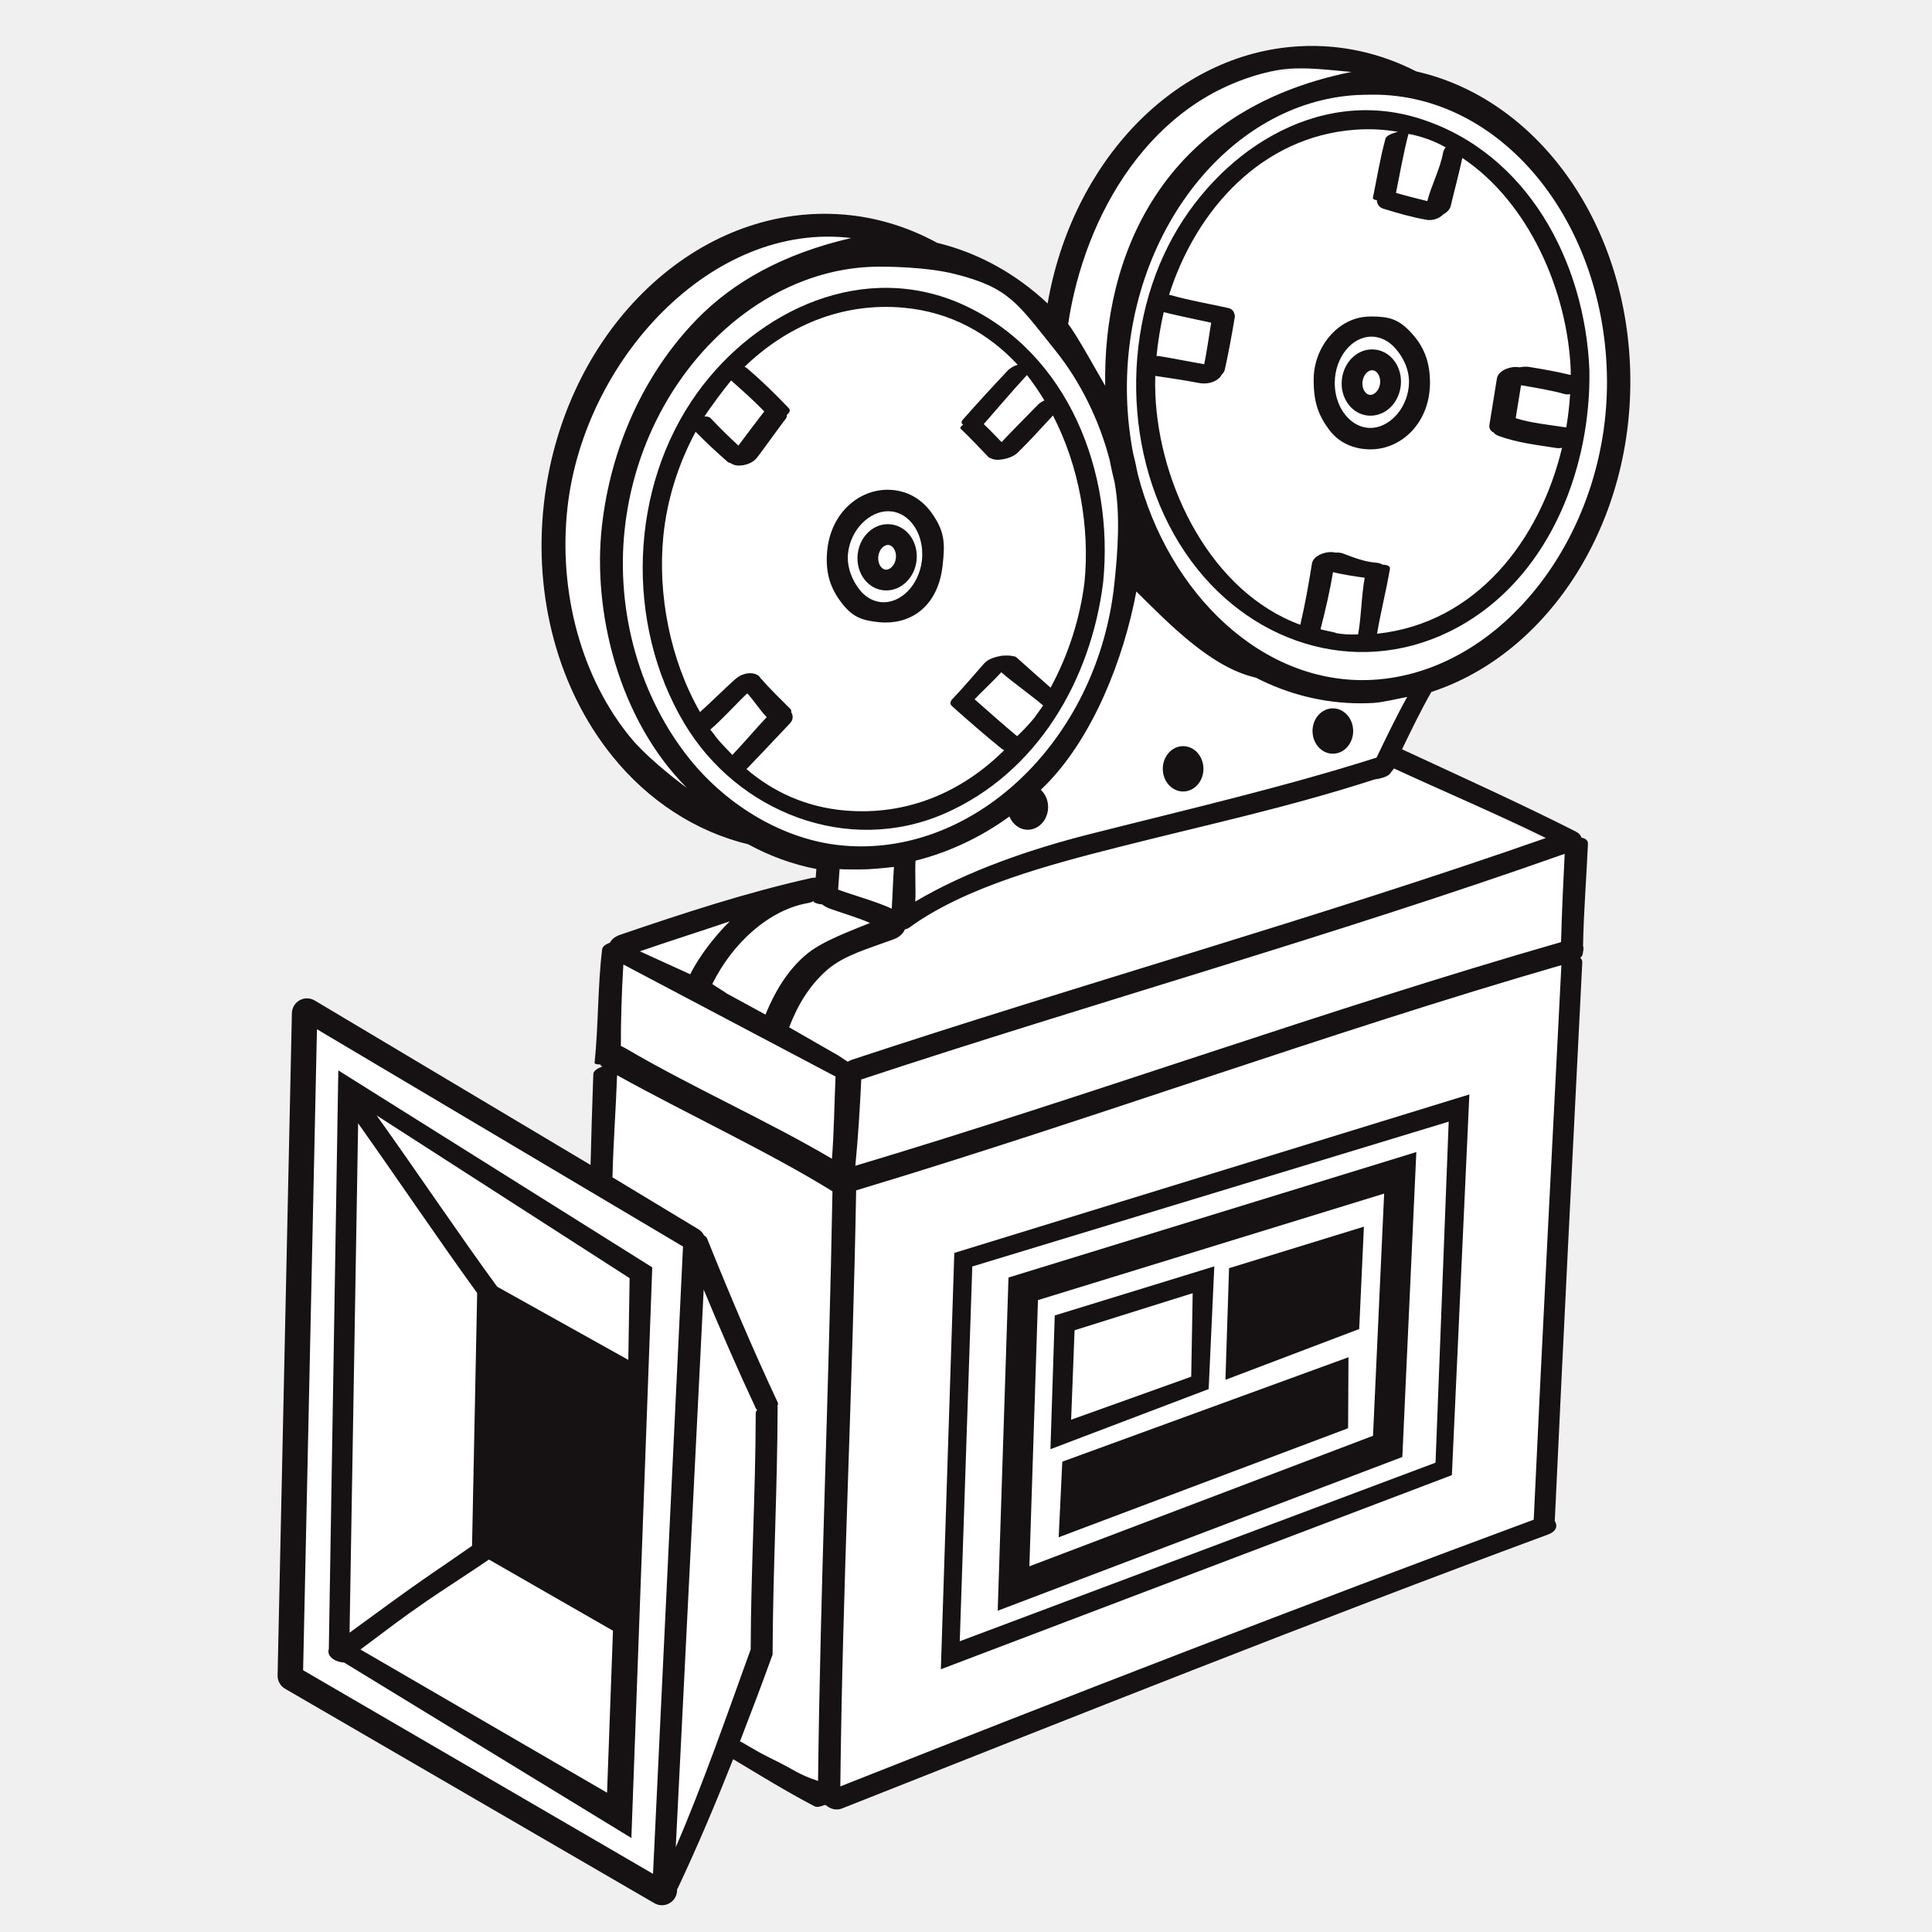
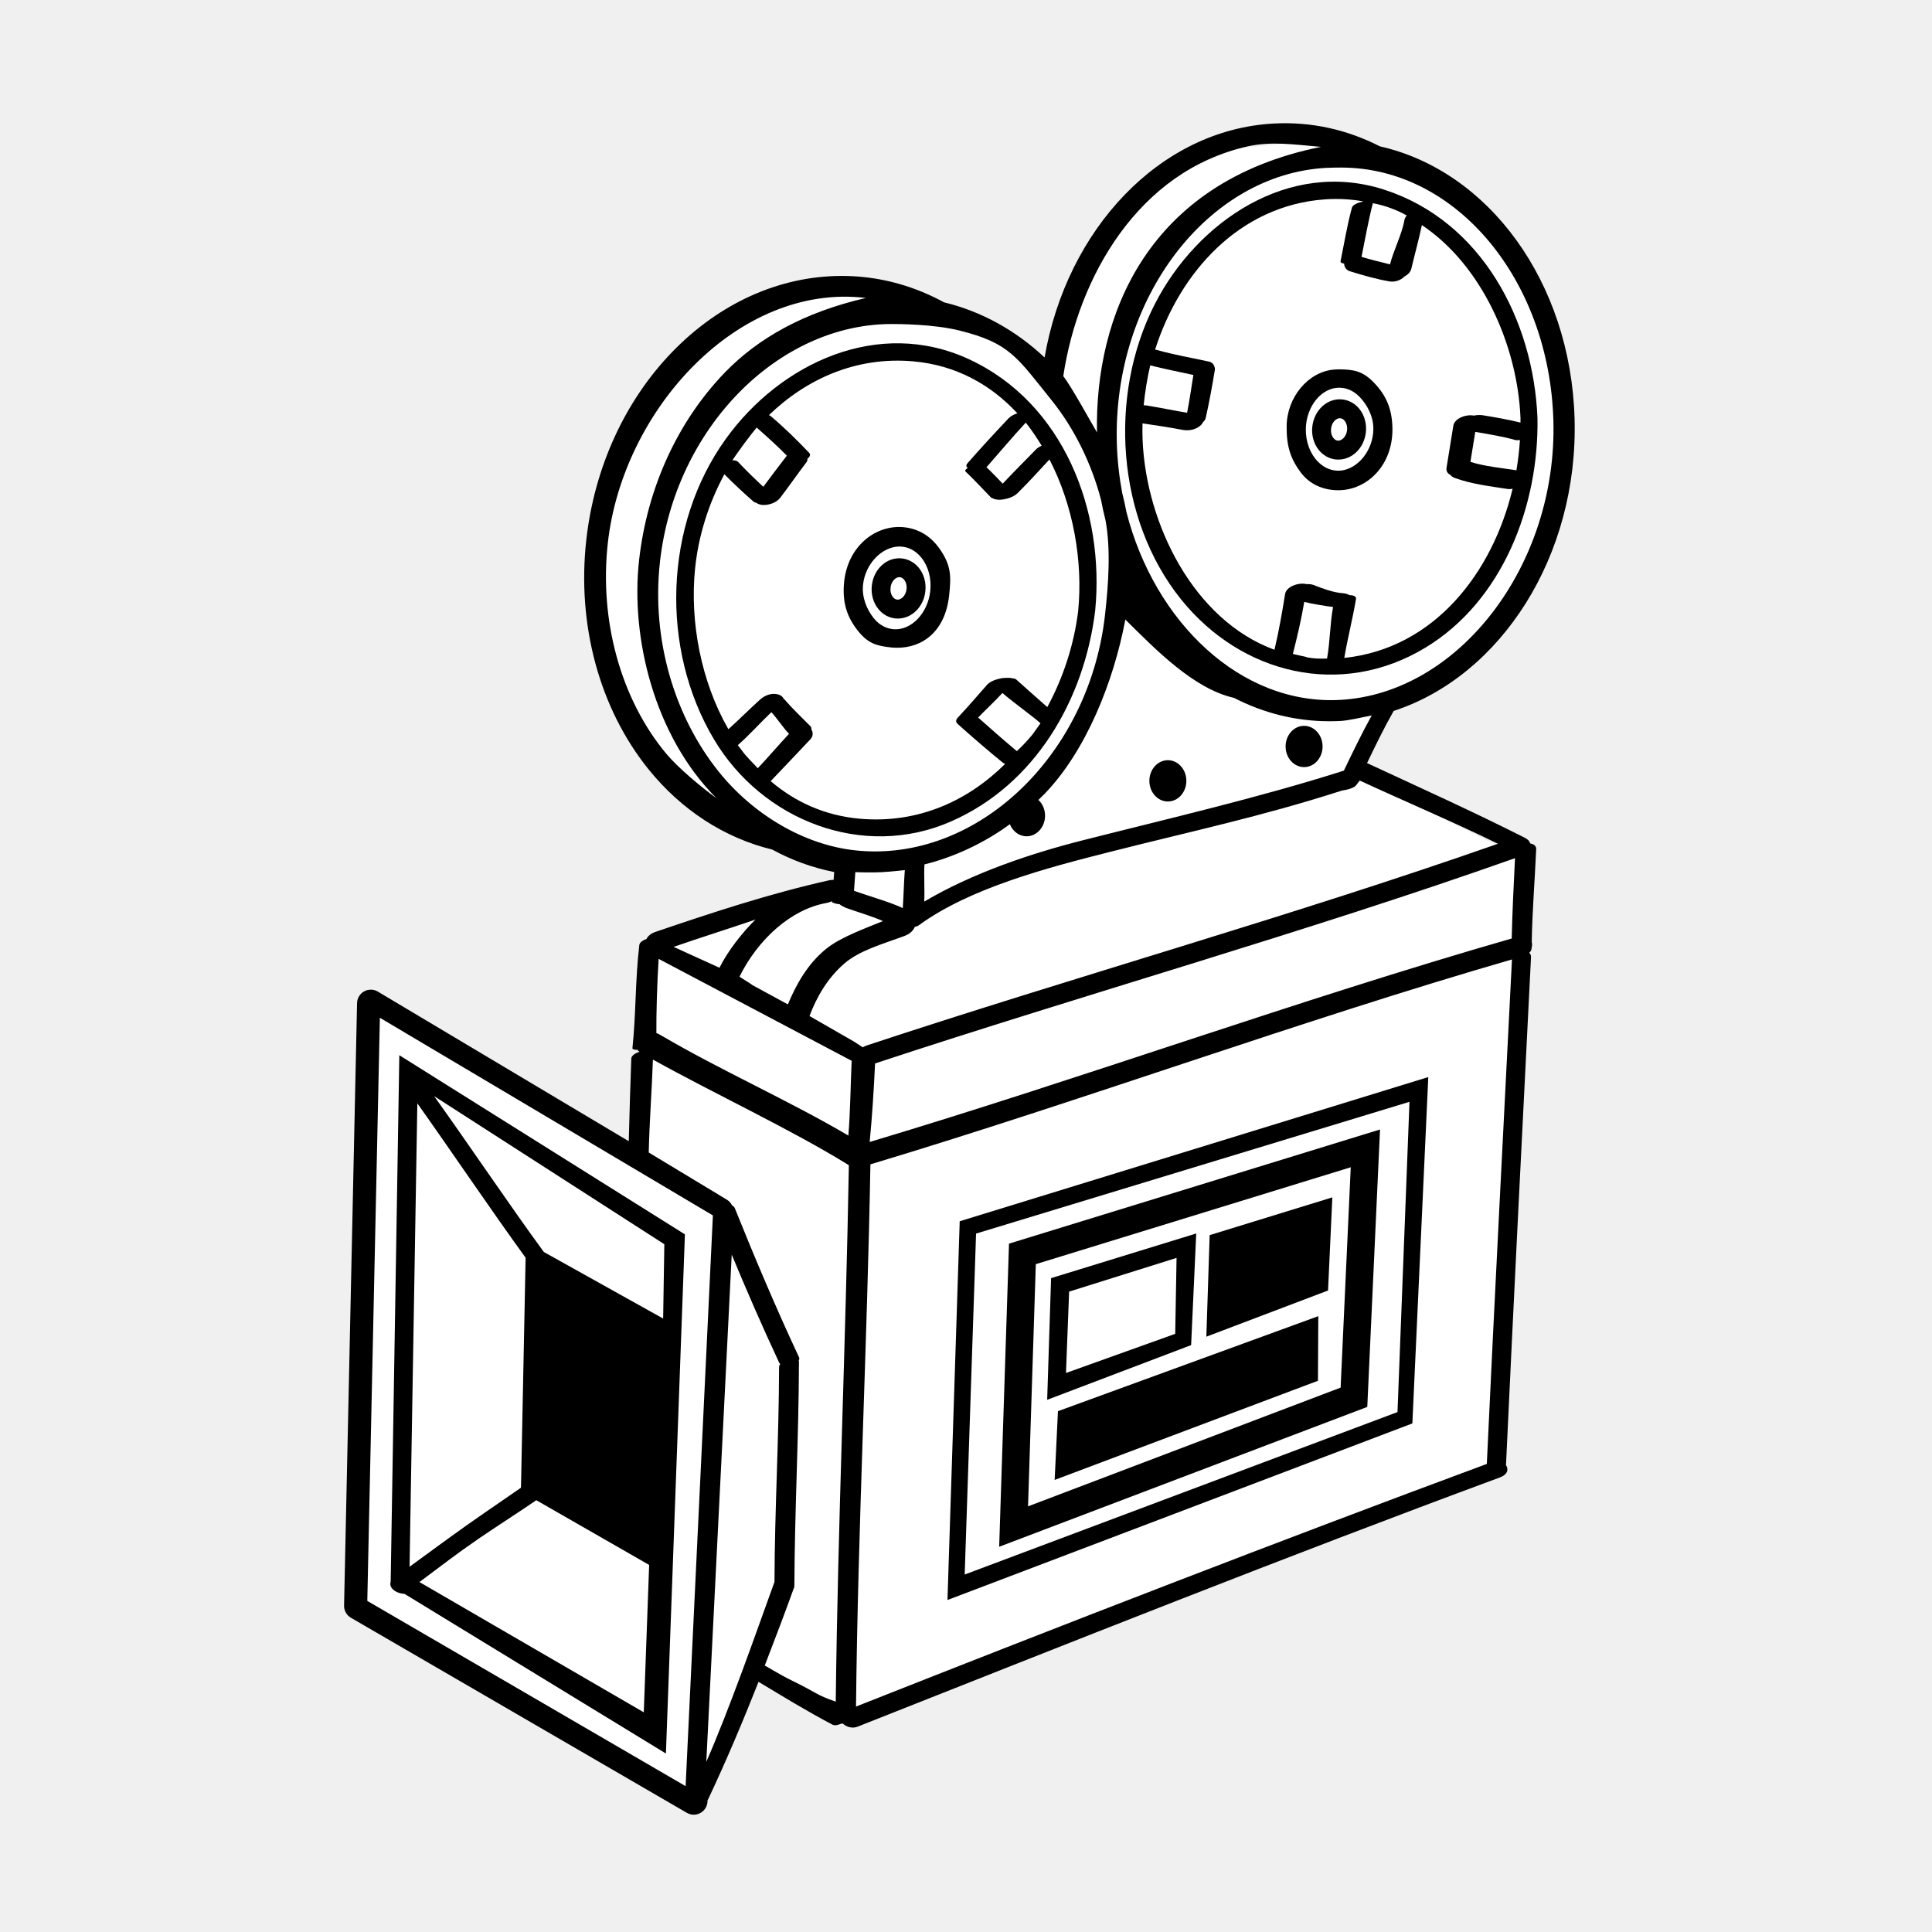
- <svg xmlns="http://www.w3.org/2000/svg" version="1.1" id="Ebene_1" x="0px" y="0px" width="100px" height="100px" viewBox="0 0 100 100" enable-background="new 0 0 100 100" xml:space="preserve">
+ <svg xmlns="http://www.w3.org/2000/svg" version="1.1" id="Ebene_1" x="0px" y="0px" width="140px" height="140px" viewBox="0 0 140 140" enable-background="new 0 0 140 140" xml:space="preserve">
  <g>
-     <polygon fill="#FFFFFF" points="81.393,44.181 79.58,78.978 43.516,92.932 37.716,90.396 34.092,97.705 15.304,86.771    16.029,52.639 31.132,61.458 32.219,49.376 33.265,48.531 42.912,45.752 43.093,44.181 35.119,41.282 32.159,38.62 29.5,33.75    29.017,28.816 29.379,23.792 31.252,18.749 34.092,15.185 38.744,12.708 42.418,11.922 46.597,12.345 50.644,13.976 54.752,17.178    56.202,11.621 58.807,7.391 61.82,5.216 65.144,3.827 68.585,3.465 72.211,4.068 78.312,7.029 81.091,10.473 82.782,14.157    83.446,17.842 83.446,23.279 81.997,27.131 79.641,31.193 76.802,33.488 73.6,35.301 71.788,39.409  " />
+     <polygon fill="#FFFFFF" points="110.298,62.171 107.989,106.49 62.056,124.261 54.669,121.032 50.054,130.341 26.125,116.415    27.049,72.942 46.283,84.175 47.668,68.787 49.001,67.711 61.287,64.171 61.519,62.171 51.362,58.478 47.592,55.088 44.205,48.885    43.591,42.602 44.051,36.202 46.437,29.779 50.054,25.241 55.979,22.085 60.658,21.084 65.981,21.624 71.136,23.701 76.367,27.778    78.214,20.701 81.531,15.312 85.369,12.543 89.604,10.774 93.985,10.312 98.604,11.081 106.375,14.853 109.913,19.238    112.066,23.93 112.912,28.624 112.912,35.549 111.067,40.455 108.066,45.629 104.452,48.552 100.372,50.86 98.064,56.093  " />
    <g>
      <g>
-         <path fill="#161214" d="M61.988,29.469c3.438,4.274,9.111,5.646,13.902,2.747c4.416-2.673,6.462-8.096,6.377-13.062     C82.039,13.592,79.1,7.954,73.544,6.158c-5.417-1.752-10.645,1.809-13.051,6.515C57.84,17.861,58.3,24.881,61.988,29.469z      M62.331,18.851c-0.659-0.107-1.664-0.314-2.324-0.418c-0.048-0.008-0.097-0.008-0.146-0.006c0.064-0.682,0.214-1.597,0.373-2.27     c0.709,0.177,1.739,0.393,2.456,0.546C62.583,17.332,62.462,18.226,62.331,18.851z M68.351,32.562     c0.249-0.965,0.484-1.969,0.647-2.95c0.353,0.099,1.271,0.25,1.639,0.29c-0.178,0.984-0.167,1.95-0.341,2.934     c-0.461,0.017-0.779-0.001-1.144-0.068C69.169,32.734,68.342,32.597,68.351,32.562z M78.729,19.939     c0.69,0.122,1.581,0.262,2.257,0.459c0.078,0.022,0.177,0.021,0.283,0.005c-0.035,0.572-0.104,1.148-0.199,1.721     c-0.814-0.127-1.834-0.224-2.618-0.48C78.545,21.077,78.637,20.508,78.729,19.939z M74.831,7.629     c-0.069,0.08-0.12,0.171-0.138,0.274c-0.136,0.794-0.62,1.725-0.816,2.506c-0.382-0.091-1.246-0.312-1.621-0.427     c0.185-0.923,0.405-2.141,0.647-3.052C73.553,7.05,74.233,7.289,74.831,7.629z M70.154,6.713     c0.771-0.056,1.507-0.012,2.208,0.113c-0.314,0.069-0.607,0.194-0.651,0.353c-0.273,1-0.438,2.026-0.646,3.041     c-0.017,0.082,0.067,0.126,0.202,0.143c0.002,0.191,0.112,0.37,0.331,0.438c0.741,0.228,1.488,0.447,2.254,0.578     c0.286,0.05,0.634-0.059,0.844-0.278c0.194-0.104,0.348-0.254,0.395-0.448c0.194-0.826,0.424-1.646,0.598-2.479     c3.442,2.299,5.443,6.881,5.612,10.98c0.001,0.085-0.001,0.171-0.001,0.256c-0.706-0.173-1.421-0.299-2.141-0.416     c-0.164-0.026-0.341-0.017-0.512,0.02c-0.432-0.088-1.099,0.148-1.168,0.58c-0.129,0.793-0.258,1.586-0.385,2.381     c-0.034,0.208,0.062,0.34,0.216,0.412c0.051,0.069,0.135,0.13,0.268,0.179c0.961,0.353,1.98,0.466,2.984,0.624     c0.098,0.014,0.194,0.008,0.289-0.012c-1.141,4.766-4.431,9.082-9.581,9.624c0.003-0.008,0.008-0.016,0.01-0.024     c0.188-1.117,0.473-2.213,0.661-3.328c0.026-0.153-0.142-0.218-0.374-0.222c-0.1-0.07-0.265-0.1-0.374-0.108     c-0.568-0.043-1.128-0.261-1.654-0.463c-0.128-0.049-0.269-0.063-0.414-0.054c-0.427-0.111-1.146,0.127-1.217,0.56     c-0.172,1.064-0.357,2.126-0.605,3.175c-4.594-1.684-7.304-7.147-7.503-11.944c-0.013-0.311-0.013-0.624-0.004-0.938     c0.758,0.115,1.518,0.224,2.27,0.369c0.371,0.07,0.795-0.01,1.069-0.287c0.043-0.044,0.072-0.094,0.096-0.144     c0.081-0.074,0.14-0.157,0.162-0.25c0.201-0.902,0.368-1.811,0.517-2.723c0.013-0.068,0.002-0.126-0.018-0.177     c-0.001-0.007-0.004-0.014-0.007-0.02c-0.003-0.005-0.004-0.011-0.006-0.015c-0.038-0.124-0.134-0.226-0.296-0.263     c-0.988-0.224-1.992-0.388-2.968-0.665c-0.033-0.01-0.068-0.016-0.104-0.022C61.914,10.851,65.307,7.066,70.154,6.713z" />
-         <path fill="#161214" d="M48.253,26.593c-0.505-0.722-1.192-1.142-2.021-1.228c-1.637-0.171-3.284,1.117-3.428,3.274     c-0.067,1.023,0.16,1.824,0.819,2.643c0.553,0.687,1.036,0.833,1.866,0.921c0.106,0.012,0.212,0.016,0.317,0.018     c1.467,0.017,2.757-0.923,2.984-2.951C48.916,28.142,48.909,27.531,48.253,26.593z M47.718,29.006     c-0.144,1.279-1.108,2.263-2.126,2.158c-0.527-0.056-0.883-0.371-1.088-0.625c-0.4-0.498-0.688-1.199-0.608-1.916     c0.136-1.215,1.106-2.162,2.074-2.162c0.052,0,0.104,0.003,0.156,0.009c0.528,0.055,0.884,0.37,1.088,0.625     C47.614,27.591,47.797,28.289,47.718,29.006z" />
-         <path fill="#161214" d="M68.786,22.231c0.525,0.707,1.296,1.021,2.13,1.028c1.646,0.013,3.162-1.426,3.098-3.588     c-0.031-1.025-0.334-1.799-1.068-2.552c-0.617-0.631-1.112-0.73-1.945-0.738c-0.107-0.001-0.213,0.005-0.317,0.014     c-1.462,0.124-2.674,1.569-2.688,3.223C67.984,20.754,68.215,21.46,68.786,22.231z M69.087,19.777     c0.021-1.286,0.887-2.359,1.91-2.352c0.529,0.005,0.914,0.285,1.143,0.518c0.445,0.457,0.8,1.127,0.789,1.849     c-0.018,1.222-0.893,2.257-1.857,2.351c-0.052,0.005-0.103,0.007-0.156,0.006c-0.53-0.004-0.915-0.283-1.142-0.517     C69.326,21.176,69.077,20.5,69.087,19.777z" />
-         <path fill="#161214" d="M46.103,27.139c-0.854-0.092-1.606,0.606-1.709,1.543c-0.055,0.488,0.079,0.973,0.367,1.332     c0.249,0.309,0.592,0.5,0.969,0.54c0.048,0.005,0.096,0.007,0.144,0.007c0.795,0,1.468-0.667,1.566-1.55     c0.055-0.488-0.079-0.973-0.366-1.331C46.824,27.372,46.479,27.179,46.103,27.139z M46.37,28.892     c-0.043,0.388-0.328,0.616-0.53,0.593c-0.113-0.012-0.194-0.085-0.242-0.145c-0.11-0.137-0.159-0.333-0.137-0.538     c0.042-0.368,0.291-0.596,0.498-0.596c0.01,0,0.022,0.001,0.032,0.002c0.114,0.012,0.195,0.085,0.244,0.146     C46.344,28.49,46.393,28.686,46.37,28.892z" />
-         <path fill="#161214" d="M70.792,21.509c0.049,0.005,0.096,0.007,0.145,0.007c0.794,0,1.467-0.667,1.566-1.55     c0.054-0.488-0.08-0.973-0.367-1.331c-0.248-0.309-0.593-0.501-0.971-0.542c-0.852-0.09-1.604,0.606-1.709,1.544     c-0.055,0.488,0.079,0.973,0.367,1.331C70.072,21.277,70.415,21.469,70.792,21.509z M70.524,19.757     c0.041-0.368,0.289-0.595,0.497-0.595c0.011,0,0.021,0.001,0.031,0.002c0.115,0.012,0.196,0.085,0.244,0.146     c0.109,0.136,0.159,0.332,0.137,0.537c-0.044,0.387-0.328,0.612-0.529,0.593c-0.115-0.012-0.195-0.085-0.243-0.145     C70.551,20.158,70.501,19.963,70.524,19.757z" />
-         <path fill="#161214" d="M48.91,42.1c4.789-2.104,7.565-6.922,8.19-11.969c0.562-5.667-1.78-11.838-7.195-14.333     c-5.144-2.37-10.71,0.221-13.819,4.541c-3.528,4.902-3.74,11.945-0.669,17.098C38.158,42.042,43.891,44.306,48.91,42.1z      M53.528,37.166c-0.302,0.37-0.672,0.748-0.884,0.938c-0.652-0.545-1.567-1.343-2.2-1.91c0.317-0.337,1.076-1.051,1.382-1.399     c0.522,0.466,1.64,1.259,2.166,1.723C53.972,36.537,53.549,37.148,53.528,37.166z M53.155,19.413     c0.307,0.386,0.646,0.888,0.904,1.314c-0.126,0.055-0.242,0.127-0.331,0.218c-0.551,0.561-1.348,1.367-1.886,1.939     c-0.305-0.318-0.608-0.633-0.927-0.937c0.015-0.014,0.03-0.026,0.043-0.04C51.606,21.169,52.485,20.13,53.155,19.413z      M37.842,19.693c0.581,0.516,1.182,1.045,1.72,1.605c-0.016,0.018-0.034,0.035-0.049,0.055c-0.286,0.375-1.016,1.328-1.293,1.71     c-0.496-0.457-0.977-0.927-1.439-1.419c-0.062-0.066-0.18-0.092-0.32-0.089C36.76,21.099,37.492,20.107,37.842,19.693z      M36.972,38.028c0.003-0.002-0.207-0.262-0.205-0.265c0.577-0.49,1.361-1.356,1.91-1.875c0.29,0.299,0.712,0.937,1.006,1.232     c-0.554,0.589-1.218,1.372-1.777,1.957C37.589,38.728,37.246,38.418,36.972,38.028z M43.727,41.951     c-2.021-0.177-3.717-0.968-5.091-2.145c0.023-0.021,0.046-0.041,0.068-0.063c0.734-0.77,1.469-1.539,2.196-2.315     c0.163-0.175,0.16-0.397,0.051-0.567c0.016-0.059,0.004-0.119-0.05-0.174c-0.498-0.506-1.017-0.991-1.479-1.529     c-0.012-0.013-0.027-0.023-0.042-0.034c-0.052-0.105-0.149-0.195-0.279-0.236c-0.382-0.122-0.786,0.029-1.069,0.286     c-0.609,0.551-1.189,1.134-1.799,1.683c-1.561-2.724-2.196-6.117-1.898-9.112c0.185-1.868,0.769-3.724,1.67-5.395     c0.532,0.539,1.084,1.054,1.655,1.553c0.038,0.034,0.092,0.055,0.154,0.066c0.104,0.081,0.266,0.125,0.38,0.128     c0.36,0.012,0.772-0.124,0.996-0.417c0.502-0.661,0.975-1.342,1.477-2.002c0.06-0.078,0.073-0.145,0.059-0.205     c0.143-0.113,0.204-0.238,0.101-0.346c-0.695-0.729-1.415-1.437-2.187-2.087c-0.028-0.023-0.063-0.04-0.102-0.054     c2.153-2.08,4.989-3.343,8.202-3.062c2.456,0.215,4.432,1.335,5.934,2.956c-0.196,0.063-0.382,0.161-0.519,0.305     c-0.784,0.831-1.559,1.674-2.314,2.532c-0.109,0.124-0.075,0.211,0.012,0.268c-0.119,0.081-0.18,0.156-0.129,0.204     c0.501,0.473,0.965,0.984,1.447,1.477c0.026,0.027,0.068,0.044,0.117,0.055c0.098,0.065,0.297,0.082,0.385,0.078     c0.341-0.02,0.757-0.128,1.008-0.374c0.63-0.617,1.219-1.275,1.82-1.919c1.366,2.634,1.912,5.807,1.633,8.628     c-0.234,1.89-0.839,3.77-1.755,5.459c-0.057-0.049-0.112-0.099-0.168-0.148l-0.114-0.1c-0.496-0.437-0.991-0.875-1.483-1.318     c-0.049-0.044-0.129-0.064-0.223-0.069c-0.151-0.053-0.543-0.017-0.562-0.014c-0.306,0.057-0.676,0.154-0.89,0.396     c-0.535,0.608-1.06,1.225-1.615,1.815c-0.14,0.128-0.185,0.272-0.045,0.398c0.833,0.746,1.68,1.479,2.547,2.186     c0.047,0.039,0.099,0.067,0.152,0.09C49.848,40.943,47.023,42.237,43.727,41.951z" />
-         <path fill="#161214" d="M81.855,43.358c-0.029-0.119-0.124-0.233-0.31-0.327c-2.955-1.494-5.973-2.853-8.975-4.248     c0.483-1.002,0.966-1.999,1.515-2.967c6.102-1.989,10.521-8.813,10.293-16.65c-0.229-7.781-4.904-14.081-11.074-15.47     c-1.843-0.944-3.896-1.421-6.059-1.3c-6.477,0.357-11.762,6.025-13.02,13.311c-1.653-1.554-3.612-2.63-5.72-3.139     c-1.417-0.772-2.955-1.267-4.555-1.436c-0.42-0.044-0.847-0.066-1.269-0.066c-3.522,0-6.95,1.54-9.652,4.336     c-2.688,2.782-4.42,6.575-4.878,10.681c-0.539,4.828,0.747,9.579,3.527,13.035c1.881,2.34,4.343,3.927,7.049,4.583     c1.111,0.607,2.297,1.038,3.528,1.279c-0.012,0.149-0.023,0.298-0.035,0.447c-0.079-0.001-0.161,0.004-0.249,0.024     c-3.354,0.749-6.626,1.826-9.877,2.934c-0.275,0.094-0.443,0.247-0.519,0.403c-0.22,0.083-0.391,0.199-0.409,0.351     c-0.235,1.95-0.186,3.917-0.391,5.868c-0.007,0.063,0.125,0.093,0.311,0.092c-0.003,0.029,0.003,0.054,0.028,0.068     c0.021,0.012,0.043,0.025,0.066,0.038c-0.258,0.089-0.463,0.221-0.47,0.389c-0.058,1.567-0.104,3.135-0.143,4.704l-14.276-8.512     c-0.239-0.144-0.536-0.148-0.78-0.014c-0.244,0.136-0.397,0.39-0.403,0.668l-0.74,34.277c-0.007,0.284,0.143,0.551,0.389,0.693     l19.114,11.1c0.121,0.07,0.257,0.105,0.393,0.105c0.129,0,0.258-0.032,0.375-0.097c0.24-0.131,0.394-0.379,0.406-0.651     l0.003-0.086c0.016-0.019,0.029-0.034,0.037-0.053c1.031-2.188,1.974-4.421,2.863-6.674c1.395,0.839,2.76,1.679,4.214,2.441     c0.119,0.062,0.303,0.022,0.497-0.064c0.029,0.003,0.059,0.002,0.088,0.002c0.204,0.189,0.529,0.294,0.832,0.174     c12.15-4.805,24.287-9.647,36.542-14.179c0.461-0.17,0.507-0.465,0.354-0.702c0.449-9.637,0.936-19.27,1.423-28.904     c0.006-0.107-0.035-0.186-0.103-0.243c0.082-0.074,0.134-0.159,0.135-0.25c0-0.014,0.002-0.029,0.002-0.044     c0.035-0.112,0.037-0.226,0.007-0.329c0.03-1.757,0.176-3.512,0.252-5.266C82.205,43.496,82.06,43.392,81.855,43.358z      M79.385,78.658c-11.836,4.385-24.154,9.164-35.89,13.805c0.108-10.226,0.64-20.617,0.819-30.85     c11.996-3.604,24.47-8.18,36.503-11.657C80.335,59.465,79.828,69.147,79.385,78.658z M80.8,48.763     c-12.194,3.506-24.372,7.939-36.528,11.578c0.145-1.485,0.236-2.977,0.307-4.468c11.994-3.962,24.497-7.462,36.409-11.68     C80.912,45.701,80.838,47.254,80.8,48.763z M80.016,43.374c-11.706,4.104-24.14,7.579-35.914,11.476     c-0.085,0.028-0.157,0.065-0.223,0.105l-0.495-0.325l-2.537-1.456c0.419-1.106,1.026-2.153,1.974-2.979     c0.861-0.748,2.172-1.112,3.265-1.515l0.174-0.064c0.309-0.115,0.492-0.31,0.579-0.512c0.083-0.016,0.163-0.046,0.229-0.094     c2.918-2.129,7.367-3.285,10.812-4.159c4.679-1.188,8.669-2.025,13.271-3.508v0c0.357-0.048,0.74-0.163,0.831-0.347     c0.005-0.008,0.168-0.212,0.172-0.221C74.676,40.945,77.522,42.147,80.016,43.374z M43.457,44.986     c0.277,0.02,0.831,0.016,1.107,0.016c0.482,0,1.229-0.074,1.707-0.131c-0.047,0.636-0.072,1.526-0.115,2.162     c-0.72-0.344-2.025-0.71-2.775-0.985C43.404,45.741,43.433,45.292,43.457,44.986z M71.251,39.213     c-4.809,1.533-9.999,2.73-14.884,3.971c-2.966,0.752-6.285,1.875-8.993,3.481c0.037-0.525-0.025-1.592,0.014-2.117     c1.671-0.414,3.391-1.209,4.858-2.287c0.167,0.404,0.53,0.686,0.953,0.686c0.578,0,1.051-0.527,1.051-1.174     c0-0.36-0.148-0.678-0.378-0.894c0.114-0.11,0.229-0.221,0.341-0.336c2.368-2.451,3.937-6.383,4.604-9.926     c1.731,1.71,3.884,3.937,6.184,4.458c1.662,0.854,3.495,1.328,5.426,1.328c0.216,0,0.432-0.006,0.647-0.017     c0.493-0.028,1.283-0.225,1.761-0.312C72.277,37.077,71.749,38.179,71.251,39.213z M70.244,4.918     C70.432,4.907,70.91,4.9,71.097,4.9c6.549,0,11.841,6.392,12.074,14.377c0.24,8.235-5.364,15.538-12.126,15.911     c-5.668,0.312-10.571-4.447-12.162-10.679c-0.071-0.368-0.151-0.733-0.243-1.093c-0.17-0.908-0.276-1.849-0.305-2.815     C58.096,12.366,63.484,5.291,70.244,4.918z M65.775,3.698c1.324-0.296,2.556-0.118,4.171,0.026     c-9.9,1.996-12.868,9.644-12.74,16.244c-0.362-0.609-1.48-2.649-1.919-3.198C56.132,11.145,59.549,5.092,65.775,3.698z      M32.691,38.241c-2.575-3.09-3.809-7.564-3.317-11.98c0.848-7.6,7.444-14.812,14.683-13.941c-3.53,0.818-6.129,2.283-8.027,4.247     c-2.688,2.782-4.42,6.576-4.877,10.682c-0.49,4.386,0.856,9.987,4.403,13.534C34.669,40.134,33.374,39.06,32.691,38.241z      M35.692,39.281c-2.521-3.134-3.844-7.528-3.351-11.946c0.852-7.64,6.751-13.532,13.174-13.532c0.368,0,2.388,0,3.888,0.375     c2.828,0.706,3.243,1.502,5.218,3.957c1.287,1.598,2.273,3.596,2.814,5.67c0.073,0.389,0.159,0.773,0.254,1.151     c0.308,1.657,0.172,3.617-0.023,5.372c-0.854,7.641-6.669,13.48-13.093,13.48c-0.367,0-0.738-0.02-1.104-0.059     C40.57,43.445,37.669,41.738,35.692,39.281z M41.817,46.742c0.107-0.019,0.212-0.056,0.312-0.104     c-0.002,0.019-0.02,0.046-0.004,0.057c0.039,0.03,0.21,0.103,0.436,0.119c0.052,0.057,0.274,0.175,0.357,0.205     c0.601,0.217,1.531,0.492,2.111,0.754c-0.931,0.384-2.394,0.909-3.208,1.56c-1.093,0.874-1.75,2.093-2.201,3.181l-2.035-1.108     c0.011-0.021-0.727-0.457-0.716-0.477C37.927,48.797,39.805,47.095,41.817,46.742z M37.773,47.688     c-0.715,0.701-1.568,1.769-2.046,2.74l-2.609-1.188C34.453,48.775,36.483,48.132,37.773,47.688z M32.265,49.923l10.983,5.799     c-0.061,1.304-0.079,2.954-0.188,4.254c-3.362-1.981-7.27-3.714-10.62-5.68c-0.034-0.02-0.259-0.149-0.303-0.152     C32.128,53.009,32.18,51.261,32.265,49.923z M33.8,96.99L15.689,86.451l0.716-33.178l18.947,11.247L33.8,96.99z M34.977,95.61     l1.446-28.86c0.857,2.062,1.748,4.111,2.694,6.135c0.017,0.035,0.042,0.065,0.071,0.091c-0.043,0.052-0.071,0.107-0.071,0.17     c-0.012,4.254-0.247,7.972-0.262,12.224C37.713,88.536,36.323,92.521,34.977,95.61z M39.939,91.03     c-0.896-0.435-1.564-0.891-1.638-0.895c0.546-1.414,1.14-2.974,1.652-4.396c0.021-0.037,0.036-0.077,0.036-0.119     c0.015-4.262,0.249-8.516,0.26-12.777c0-0.022-0.006-0.043-0.017-0.061c0.04-0.062,0.051-0.131,0.018-0.201     c-1.304-2.788-2.504-5.62-3.651-8.476c-0.028-0.071-0.083-0.118-0.152-0.152c-0.066-0.133-0.166-0.248-0.299-0.329l-4.446-2.685     c0.041-1.799,0.175-3.489,0.238-5.286c3.442,1.916,7.908,3.998,11.148,6.009c-0.177,10.118-0.627,20.406-0.746,30.52     C41.218,91.798,41.253,91.669,39.939,91.03z" />
-         <ellipse fill="#161214" cx="68.988" cy="37.838" rx="1.052" ry="1.174" />
-         <ellipse fill="#161214" cx="61.238" cy="39.794" rx="1.052" ry="1.174" />
-         <path fill="#161214" d="M17.811,86.052l14.869,9.082l1.08-29.536L17.511,55.404L17.02,85.349     c-0.034,0.103-0.022,0.193-0.002,0.251C17.111,85.874,17.487,86.04,17.811,86.052z M31.421,92.79l-12.765-7.412     c1.496-1.109,1.933-1.477,3.428-2.508c0.617-0.427,2.605-1.717,3.223-2.148l6.42,3.683L31.421,92.79z M32.589,66.158     l-0.068,4.229l-6.787-3.787c-1.927-2.63-4.343-6.221-6.242-8.867L32.589,66.158z M18.537,58.143     c1.963,2.765,4.18,6.053,6.161,8.785l-0.265,13.084c-0.687,0.479-1.379,0.953-2.055,1.415c-1.32,0.902-2.964,2.116-4.285,3.081     L18.537,58.143z" />
-         <path fill="#161214" d="M49.394,64.851l-0.695,21.549l26.45-10.047l0.905-19.705L49.394,64.851z M74.303,75.708l-24.626,9.243     l0.648-19.398l24.659-7.496L74.303,75.708z" />
-         <path fill="#161214" d="M62.852,65.547l-8.258,2.541l-0.223,6.922l8.189-3.112L62.852,65.547z M61.657,71.257l-6.216,2.227     l0.179-4.631l6.113-1.918L61.657,71.257z" />
-         <polygon fill="#161214" points="70.595,63.492 63.616,65.641 63.428,71.419 70.352,68.79    " />
-         <polygon fill="#161214" points="54.797,79.568 69.777,73.925 69.797,70.25 54.984,75.656    " />
-         <path fill="#161214" d="M73.309,59.63l-21.11,6.495l-0.558,17.246l20.943-7.957L73.309,59.63z M71.067,74.316l-17.786,6.756     l0.444-13.779l17.918-5.513L71.067,74.316z" />
+         <path d="M85.584,43.433c4.378,5.443,11.604,7.191,17.706,3.499c5.624-3.404,8.229-10.312,8.122-16.636     c-0.291-7.085-4.035-14.266-11.111-16.553c-6.898-2.231-13.558,2.304-16.621,8.297C80.3,28.648,80.886,37.589,85.584,43.433z      M86.021,29.91c-0.84-0.137-2.12-0.4-2.961-0.532c-0.061-0.011-0.123-0.011-0.185-0.008c0.08-0.869,0.271-2.035,0.475-2.893     c0.903,0.226,2.214,0.502,3.127,0.696C86.341,27.975,86.187,29.114,86.021,29.91z M93.688,47.373     c0.315-1.229,0.615-2.508,0.823-3.759c0.45,0.127,1.619,0.318,2.087,0.37c-0.227,1.254-0.212,2.482-0.435,3.736     c-0.587,0.022-0.991-0.001-1.456-0.087C94.729,47.592,93.676,47.418,93.688,47.373z M106.904,31.296     c0.88,0.154,2.016,0.333,2.876,0.584c0.1,0.027,0.225,0.026,0.36,0.005c-0.045,0.729-0.133,1.463-0.254,2.193     c-1.037-0.162-2.336-0.285-3.334-0.611C106.671,32.744,106.787,32.02,106.904,31.296z M101.94,15.616     c-0.088,0.103-0.153,0.219-0.175,0.349c-0.175,1.012-0.791,2.197-1.04,3.192c-0.486-0.115-1.587-0.396-2.064-0.543     c0.236-1.177,0.516-2.728,0.823-3.889C100.312,14.88,101.178,15.184,101.94,15.616z M95.984,14.449     c0.981-0.071,1.919-0.015,2.811,0.145c-0.399,0.087-0.772,0.246-0.828,0.45c-0.349,1.273-0.558,2.58-0.823,3.873     c-0.021,0.104,0.086,0.159,0.259,0.182c0.002,0.244,0.142,0.471,0.42,0.558c0.944,0.291,1.896,0.569,2.871,0.736     c0.365,0.064,0.809-0.075,1.074-0.354c0.249-0.133,0.444-0.323,0.504-0.572c0.247-1.051,0.541-2.096,0.763-3.156     c4.383,2.928,6.932,8.764,7.146,13.985c0.003,0.106-0.001,0.216-0.001,0.325c-0.899-0.221-1.81-0.38-2.727-0.529     c-0.209-0.032-0.435-0.022-0.653,0.024c-0.55-0.111-1.399,0.189-1.487,0.739c-0.164,1.01-0.328,2.02-0.49,3.032     c-0.042,0.266,0.08,0.433,0.276,0.524c0.064,0.089,0.172,0.167,0.341,0.229c1.224,0.448,2.522,0.592,3.801,0.793     c0.124,0.019,0.246,0.01,0.368-0.015c-1.454,6.069-5.645,11.567-12.204,12.259c0.005-0.011,0.01-0.021,0.013-0.032     c0.241-1.422,0.604-2.818,0.843-4.239c0.033-0.193-0.182-0.275-0.478-0.281c-0.127-0.089-0.336-0.128-0.475-0.138     c-0.724-0.055-1.438-0.332-2.107-0.591c-0.163-0.062-0.343-0.079-0.527-0.067c-0.545-0.142-1.46,0.162-1.55,0.713     c-0.219,1.354-0.455,2.708-0.771,4.044c-5.852-2.145-9.303-9.103-9.557-15.212c-0.016-0.396-0.016-0.796-0.005-1.195     c0.967,0.146,1.935,0.285,2.892,0.469c0.473,0.09,1.013-0.012,1.361-0.364c0.055-0.056,0.092-0.12,0.122-0.183     c0.104-0.095,0.179-0.201,0.206-0.318c0.256-1.149,0.47-2.308,0.659-3.469c0.017-0.086,0.003-0.161-0.022-0.226     c-0.002-0.01-0.005-0.018-0.01-0.024c-0.004-0.008-0.005-0.016-0.008-0.021c-0.048-0.157-0.17-0.288-0.377-0.336     c-1.257-0.283-2.537-0.492-3.779-0.846c-0.043-0.012-0.087-0.02-0.132-0.027C85.489,19.721,89.81,14.9,95.984,14.449z" />
+         <path d="M68.09,39.771c-0.644-0.92-1.519-1.455-2.573-1.564c-2.085-0.219-4.185,1.423-4.366,4.169     c-0.087,1.304,0.203,2.323,1.042,3.366c0.704,0.875,1.32,1.062,2.376,1.174c0.137,0.015,0.271,0.02,0.405,0.022     c1.868,0.022,3.511-1.176,3.8-3.759C68.935,41.743,68.926,40.965,68.09,39.771z M67.409,42.843     c-0.184,1.63-1.413,2.883-2.709,2.749c-0.672-0.072-1.124-0.473-1.386-0.796c-0.51-0.635-0.875-1.527-0.773-2.44     c0.172-1.548,1.408-2.754,2.642-2.754c0.065,0,0.132,0.004,0.198,0.013c0.673,0.069,1.125,0.47,1.386,0.796     C67.275,41.041,67.509,41.93,67.409,42.843z" />
+         <path d="M94.241,34.214c0.668,0.9,1.65,1.301,2.713,1.311c2.097,0.015,4.027-1.817,3.945-4.571     c-0.04-1.305-0.425-2.291-1.36-3.25c-0.785-0.803-1.416-0.93-2.477-0.94c-0.136-0.001-0.271,0.008-0.404,0.018     c-1.86,0.159-3.405,1.999-3.423,4.106C93.221,32.333,93.514,33.232,94.241,34.214z M94.625,31.089     c0.025-1.639,1.13-3.005,2.433-2.995c0.673,0.005,1.164,0.362,1.456,0.659c0.566,0.582,1.018,1.436,1.005,2.354     c-0.023,1.557-1.138,2.875-2.365,2.994c-0.067,0.008-0.132,0.01-0.199,0.008c-0.674-0.006-1.165-0.361-1.455-0.658     C94.93,32.87,94.612,32.01,94.625,31.089z" />
+         <path d="M65.352,40.465c-1.088-0.117-2.046,0.772-2.176,1.965c-0.071,0.622,0.1,1.239,0.468,1.696     c0.315,0.394,0.753,0.638,1.233,0.689c0.06,0.005,0.122,0.008,0.183,0.008c1.013,0,1.869-0.849,1.994-1.973     c0.07-0.622-0.1-1.24-0.466-1.697C66.27,40.762,65.83,40.517,65.352,40.465z M65.691,42.698     c-0.055,0.493-0.418,0.784-0.675,0.754c-0.145-0.015-0.247-0.106-0.309-0.184c-0.14-0.175-0.202-0.425-0.175-0.685     c0.054-0.47,0.371-0.76,0.635-0.76c0.013,0,0.027,0.001,0.041,0.002c0.146,0.017,0.248,0.108,0.31,0.186     C65.658,42.187,65.721,42.435,65.691,42.698z" />
+         <path d="M96.796,33.296c0.062,0.005,0.123,0.007,0.186,0.007c1.01,0,1.868-0.848,1.994-1.974     c0.068-0.621-0.103-1.239-0.467-1.695c-0.315-0.393-0.756-0.637-1.237-0.689c-1.086-0.115-2.044,0.771-2.177,1.966     c-0.071,0.622,0.101,1.238,0.467,1.696C95.88,33,96.316,33.243,96.796,33.296z M96.454,31.062     c0.053-0.469,0.368-0.757,0.635-0.757c0.012,0,0.025,0.001,0.039,0.002c0.146,0.016,0.249,0.108,0.311,0.187     c0.138,0.172,0.202,0.423,0.175,0.685c-0.057,0.492-0.418,0.778-0.674,0.754c-0.146-0.016-0.249-0.107-0.31-0.185     C96.489,31.574,96.426,31.325,96.454,31.062z" />
+         <path d="M68.927,59.52c6.1-2.679,9.635-8.816,10.431-15.244c0.716-7.218-2.267-15.077-9.164-18.255     c-6.55-3.019-13.64,0.282-17.6,5.784c-4.493,6.242-4.765,15.212-0.853,21.777C55.232,59.446,62.533,62.33,68.927,59.52z      M74.808,53.236c-0.384,0.471-0.856,0.952-1.125,1.193c-0.83-0.693-1.996-1.709-2.803-2.433c0.405-0.428,1.37-1.338,1.761-1.781     c0.664,0.595,2.088,1.604,2.759,2.194C75.374,52.435,74.835,53.214,74.808,53.236z M74.332,30.625     c0.392,0.491,0.823,1.131,1.152,1.673c-0.159,0.069-0.309,0.162-0.421,0.278c-0.701,0.715-1.718,1.742-2.403,2.471     c-0.388-0.405-0.773-0.808-1.18-1.194c0.019-0.018,0.038-0.033,0.055-0.052C72.359,32.861,73.479,31.538,74.332,30.625z      M54.83,30.982c0.739,0.656,1.505,1.33,2.191,2.043c-0.021,0.023-0.045,0.045-0.062,0.071c-0.365,0.478-1.295,1.691-1.646,2.177     c-0.632-0.582-1.245-1.18-1.834-1.807c-0.079-0.084-0.229-0.116-0.407-0.114C53.451,32.773,54.385,31.51,54.83,30.982z      M53.723,54.333c0.003-0.003-0.264-0.333-0.261-0.336c0.733-0.624,1.732-1.729,2.433-2.388c0.368,0.38,0.905,1.191,1.281,1.568     c-0.707,0.75-1.553,1.747-2.264,2.492C54.508,55.226,54.071,54.83,53.723,54.333z M62.324,59.33     c-2.573-0.226-4.733-1.233-6.482-2.73c0.029-0.028,0.058-0.053,0.086-0.081c0.935-0.981,1.871-1.961,2.798-2.949     c0.206-0.223,0.203-0.505,0.064-0.722c0.02-0.074,0.005-0.151-0.064-0.221c-0.635-0.645-1.294-1.265-1.884-1.948     c-0.015-0.018-0.034-0.03-0.053-0.044c-0.066-0.133-0.19-0.247-0.355-0.3c-0.487-0.156-1.002,0.036-1.362,0.363     c-0.775,0.702-1.513,1.445-2.291,2.145c-1.988-3.47-2.797-7.791-2.417-11.605c0.235-2.38,0.979-4.743,2.127-6.872     c0.678,0.687,1.381,1.343,2.108,1.978c0.047,0.045,0.116,0.071,0.196,0.085c0.132,0.104,0.338,0.159,0.482,0.164     c0.46,0.015,0.983-0.159,1.269-0.532c0.64-0.841,1.243-1.709,1.882-2.55c0.076-0.1,0.094-0.185,0.076-0.262     c0.182-0.145,0.259-0.304,0.128-0.44c-0.886-0.928-1.802-1.83-2.785-2.657c-0.037-0.029-0.08-0.052-0.13-0.068     c2.742-2.649,6.354-4.259,10.446-3.901c3.127,0.274,5.645,1.702,7.558,3.766c-0.249,0.081-0.486,0.205-0.662,0.389     c-0.998,1.058-1.985,2.132-2.946,3.225c-0.139,0.157-0.096,0.269,0.016,0.341c-0.151,0.104-0.229,0.198-0.164,0.261     c0.637,0.603,1.229,1.253,1.842,1.881c0.034,0.034,0.086,0.056,0.149,0.069c0.126,0.083,0.378,0.104,0.49,0.1     c0.435-0.024,0.964-0.163,1.285-0.475c0.801-0.786,1.552-1.625,2.317-2.445c1.739,3.355,2.435,7.396,2.079,10.989     c-0.297,2.406-1.068,4.802-2.235,6.953c-0.072-0.063-0.142-0.127-0.214-0.189l-0.145-0.126c-0.631-0.558-1.264-1.115-1.89-1.68     c-0.062-0.057-0.165-0.082-0.284-0.088c-0.191-0.068-0.691-0.021-0.715-0.019c-0.39,0.073-0.862,0.196-1.133,0.505     c-0.682,0.773-1.352,1.56-2.058,2.311c-0.179,0.164-0.236,0.349-0.058,0.508c1.061,0.95,2.14,1.883,3.244,2.783     c0.06,0.05,0.126,0.087,0.194,0.116C70.121,58.047,66.523,59.693,62.324,59.33z" />
+         <path d="M110.887,61.121c-0.037-0.151-0.159-0.296-0.396-0.415c-3.764-1.903-7.606-3.634-11.43-5.41     c0.614-1.276,1.229-2.546,1.929-3.779c7.772-2.533,13.399-11.225,13.109-21.206c-0.292-9.91-6.245-17.935-14.104-19.704     c-2.348-1.201-4.962-1.809-7.717-1.654c-8.251,0.454-14.981,7.673-16.584,16.953c-2.104-1.98-4.6-3.35-7.285-3.998     c-1.805-0.983-3.764-1.614-5.801-1.829c-0.536-0.057-1.078-0.084-1.615-0.084c-4.486,0-8.854,1.961-12.294,5.522     c-3.424,3.543-5.629,8.373-6.214,13.604c-0.687,6.149,0.953,12.2,4.492,16.603c2.396,2.979,5.532,5.001,8.978,5.837     c1.416,0.773,2.926,1.32,4.494,1.629c-0.015,0.189-0.028,0.378-0.044,0.57c-0.102-0.003-0.206,0.005-0.318,0.029     c-4.271,0.953-8.438,2.326-12.579,3.736c-0.351,0.119-0.564,0.314-0.66,0.514c-0.28,0.105-0.499,0.253-0.521,0.446     c-0.299,2.484-0.236,4.99-0.498,7.475c-0.01,0.08,0.159,0.118,0.396,0.118c-0.003,0.036,0.004,0.066,0.035,0.086     c0.027,0.016,0.055,0.03,0.085,0.048c-0.328,0.113-0.59,0.281-0.599,0.495c-0.073,1.996-0.133,3.993-0.183,5.991L27.382,71.856     c-0.304-0.183-0.683-0.188-0.993-0.019c-0.311,0.174-0.507,0.498-0.515,0.851l-0.941,43.657     c-0.009,0.362,0.183,0.701,0.495,0.883l24.345,14.137c0.154,0.09,0.327,0.135,0.5,0.135c0.164,0,0.328-0.041,0.478-0.124     c0.306-0.167,0.503-0.483,0.518-0.829l0.004-0.109c0.021-0.024,0.037-0.043,0.047-0.066c1.313-2.788,2.514-5.633,3.646-8.5     c1.778,1.066,3.517,2.137,5.368,3.107c0.151,0.079,0.386,0.029,0.633-0.08c0.036,0.002,0.076,0.002,0.112,0.002     c0.26,0.24,0.673,0.373,1.06,0.222c15.474-6.12,30.934-12.287,46.541-18.06c0.588-0.217,0.646-0.593,0.45-0.894     c0.572-12.274,1.193-24.544,1.813-36.813c0.008-0.137-0.044-0.236-0.132-0.31c0.104-0.095,0.172-0.203,0.172-0.318     c0-0.019,0.003-0.036,0.003-0.057c0.045-0.143,0.047-0.288,0.01-0.419c0.037-2.237,0.224-4.474,0.321-6.707     C111.332,61.298,111.148,61.166,110.887,61.121z M107.74,106.082c-15.074,5.585-30.764,11.672-45.71,17.582     c0.138-13.024,0.814-26.259,1.043-39.291c15.279-4.59,31.166-10.418,46.49-14.848C108.95,81.637,108.305,93.968,107.74,106.082z      M109.543,68.007c-15.531,4.466-31.042,10.111-46.524,14.745c0.186-1.892,0.301-3.792,0.392-5.69     c15.275-5.046,31.201-9.503,46.372-14.875C109.686,64.106,109.591,66.084,109.543,68.007z M108.544,61.143     c-14.908,5.228-30.745,9.653-45.741,14.616c-0.107,0.036-0.199,0.083-0.284,0.134l-0.631-0.414l-3.229-1.854     c0.532-1.408,1.306-2.741,2.513-3.794c1.097-0.952,2.767-1.416,4.159-1.93l0.221-0.082c0.394-0.146,0.627-0.394,0.738-0.652     c0.105-0.02,0.207-0.057,0.292-0.119c3.716-2.711,9.383-4.184,13.77-5.296c5.959-1.514,11.041-2.58,16.902-4.468l0,0     c0.455-0.062,0.942-0.209,1.06-0.442c0.005-0.011,0.214-0.271,0.219-0.281C101.743,58.05,105.367,59.579,108.544,61.143z      M61.981,63.196c0.354,0.024,1.059,0.02,1.41,0.02c0.613,0,1.564-0.095,2.175-0.166c-0.061,0.81-0.093,1.942-0.147,2.753     c-0.918-0.438-2.579-0.905-3.534-1.255C61.914,64.156,61.951,63.586,61.981,63.196z M97.381,55.843     c-6.126,1.953-12.735,3.478-18.957,5.058c-3.778,0.957-8.005,2.388-11.453,4.434c0.047-0.668-0.031-2.028,0.019-2.696     c2.127-0.526,4.318-1.54,6.187-2.912c0.212,0.514,0.674,0.874,1.214,0.874c0.736,0,1.338-0.672,1.338-1.495     c0-0.459-0.188-0.863-0.481-1.14c0.146-0.14,0.293-0.281,0.435-0.428c3.016-3.122,5.015-8.13,5.863-12.642     c2.205,2.178,4.947,5.015,7.877,5.676c2.116,1.09,4.451,1.692,6.911,1.692c0.273,0,0.55-0.008,0.823-0.021     c0.627-0.037,1.635-0.287,2.243-0.397C98.688,53.123,98.016,54.527,97.381,55.843z M96.099,12.164     c0.238-0.016,0.848-0.022,1.087-0.022c8.341,0,15.08,8.141,15.377,18.311c0.306,10.487-6.832,19.789-15.444,20.264     c-7.219,0.398-13.463-5.664-15.49-13.6c-0.089-0.47-0.191-0.936-0.309-1.393c-0.216-1.157-0.353-2.356-0.389-3.585     C80.626,21.648,87.489,12.639,96.099,12.164z M90.407,10.608c1.687-0.375,3.255-0.148,5.311,0.035     C83.109,13.186,79.33,22.926,79.492,31.333c-0.461-0.776-1.884-3.376-2.443-4.075C78.125,20.094,82.477,12.385,90.407,10.608z      M48.27,54.604c-3.279-3.936-4.852-9.632-4.225-15.257c1.081-9.681,9.481-18.865,18.7-17.756     c-4.495,1.042-7.806,2.907-10.224,5.407c-3.423,3.545-5.63,8.376-6.212,13.606c-0.623,5.586,1.092,12.72,5.609,17.237     C50.788,57.017,49.14,55.648,48.27,54.604z M52.091,55.93c-3.21-3.992-4.896-9.588-4.268-15.215     c1.086-9.73,8.599-17.235,16.78-17.235c0.468,0,3.04,0,4.95,0.478c3.602,0.9,4.132,1.913,6.646,5.04     c1.64,2.035,2.896,4.579,3.585,7.222c0.092,0.495,0.201,0.984,0.323,1.466c0.392,2.111,0.219,4.606-0.03,6.843     c-1.087,9.73-8.493,17.169-16.677,17.169c-0.466,0-0.938-0.026-1.405-0.076C58.305,61.233,54.609,59.06,52.091,55.93z      M59.892,65.433c0.137-0.025,0.271-0.072,0.398-0.132c-0.003,0.022-0.025,0.057-0.005,0.072c0.05,0.037,0.268,0.13,0.555,0.151     c0.067,0.072,0.35,0.222,0.455,0.262c0.766,0.275,1.95,0.626,2.689,0.96c-1.188,0.487-3.05,1.156-4.088,1.986     c-1.391,1.113-2.229,2.665-2.802,4.051l-2.592-1.41c0.014-0.027-0.927-0.582-0.912-0.607     C54.939,68.05,57.33,65.883,59.892,65.433z M54.742,66.637c-0.91,0.893-1.997,2.254-2.606,3.49l-3.322-1.513     C50.514,68.022,53.099,67.202,54.742,66.637z M47.728,69.483l13.987,7.387c-0.077,1.659-0.101,3.762-0.238,5.418     c-4.284-2.523-9.26-4.731-13.527-7.235c-0.043-0.025-0.328-0.189-0.386-0.192C47.552,73.415,47.618,71.188,47.728,69.483z      M49.682,129.431l-23.066-13.423l0.911-42.257l24.132,14.323L49.682,129.431z M51.181,127.672l1.842-36.757     c1.091,2.627,2.227,5.236,3.432,7.813c0.021,0.045,0.054,0.082,0.09,0.117c-0.055,0.064-0.09,0.136-0.09,0.217     c-0.015,5.418-0.314,10.152-0.333,15.568C54.665,118.663,52.895,123.738,51.181,127.672z M57.501,121.838     c-1.142-0.552-1.992-1.134-2.087-1.139c0.696-1.801,1.453-3.787,2.104-5.6c0.027-0.046,0.045-0.098,0.045-0.15     c0.02-5.43,0.318-10.848,0.332-16.272c0-0.03-0.008-0.055-0.021-0.08c0.05-0.077,0.065-0.167,0.022-0.255     c-1.661-3.551-3.188-7.158-4.649-10.795c-0.037-0.091-0.106-0.151-0.193-0.193c-0.085-0.17-0.212-0.316-0.381-0.42l-5.663-3.419     c0.053-2.291,0.223-4.445,0.303-6.733c4.384,2.439,10.072,5.092,14.199,7.654c-0.226,12.885-0.799,25.989-0.951,38.87     C59.131,122.817,59.174,122.653,57.501,121.838z" />
+         <ellipse cx="94.499" cy="54.092" rx="1.34" ry="1.495" />
+         <ellipse cx="84.628" cy="56.583" rx="1.34" ry="1.496" />
+         <path d="M29.317,115.5l18.938,11.567l1.376-37.62L28.937,76.465l-0.627,38.14c-0.042,0.131-0.027,0.245-0.003,0.318     C28.427,115.272,28.904,115.483,29.317,115.5z M46.651,124.081l-16.257-9.44c1.905-1.412,2.461-1.882,4.365-3.194     c0.786-0.543,3.318-2.188,4.104-2.735l8.177,4.689L46.651,124.081z M48.14,90.161l-0.086,5.386l-8.645-4.823     c-2.455-3.349-5.532-7.923-7.95-11.294L48.14,90.161z M30.242,79.952c2.5,3.522,5.323,7.709,7.846,11.189l-0.336,16.664     c-0.875,0.609-1.756,1.214-2.618,1.804c-1.68,1.148-3.774,2.694-5.456,3.923L30.242,79.952z" />
+         <path d="M69.544,88.497l-0.886,27.445l33.687-12.796l1.154-25.097L69.544,88.497z M101.268,102.324l-31.363,11.772l0.824-24.706     l31.407-9.548L101.268,102.324z" />
+         <path d="M86.683,89.383l-10.517,3.236l-0.284,8.816l10.431-3.963L86.683,89.383z M85.16,96.655l-7.915,2.837l0.228-5.897     l7.785-2.443L85.16,96.655z" />
+         <polygon points="96.546,86.766 87.657,89.502 87.417,96.861 96.235,93.514    " />
+         <polygon points="76.424,107.241 95.504,100.055 95.529,95.373 76.663,102.259    " />
+         <path d="M100.002,81.847l-26.886,8.272l-0.712,21.965l26.674-10.134L100.002,81.847z M97.146,100.552l-22.651,8.604l0.564-17.55     l22.821-7.022L97.146,100.552z" />
      </g>
    </g>
  </g>
</svg>
